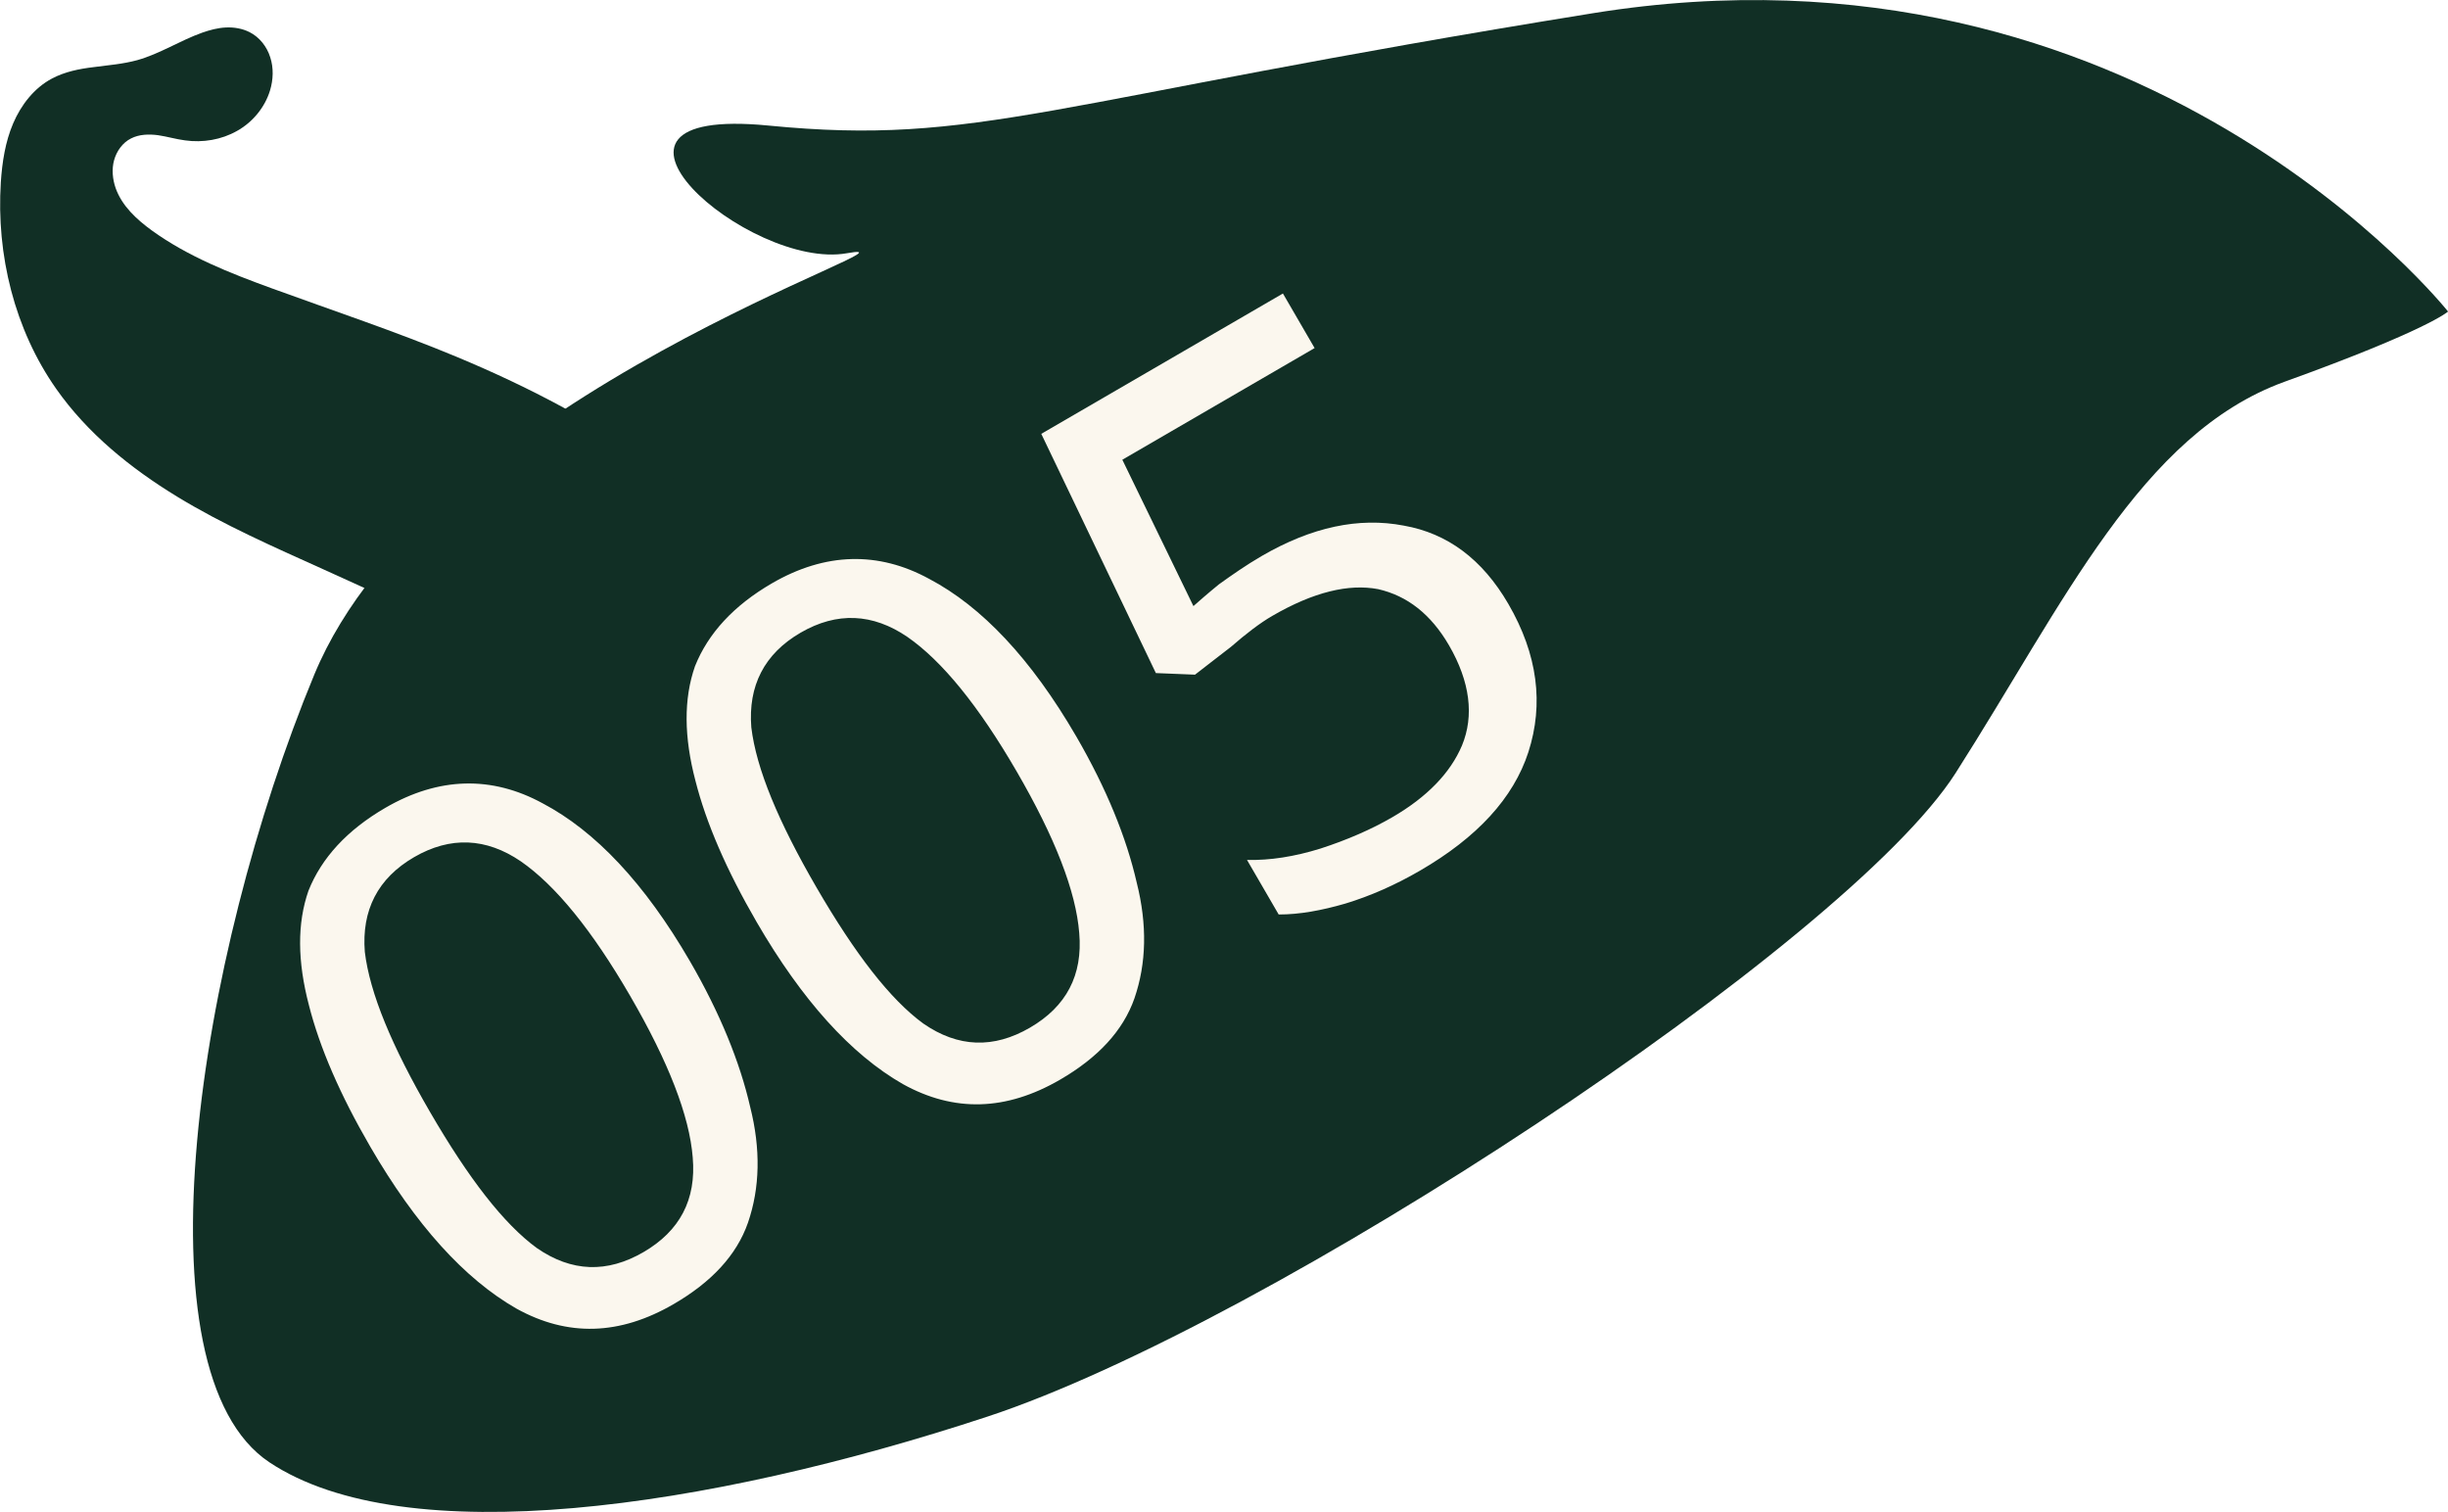
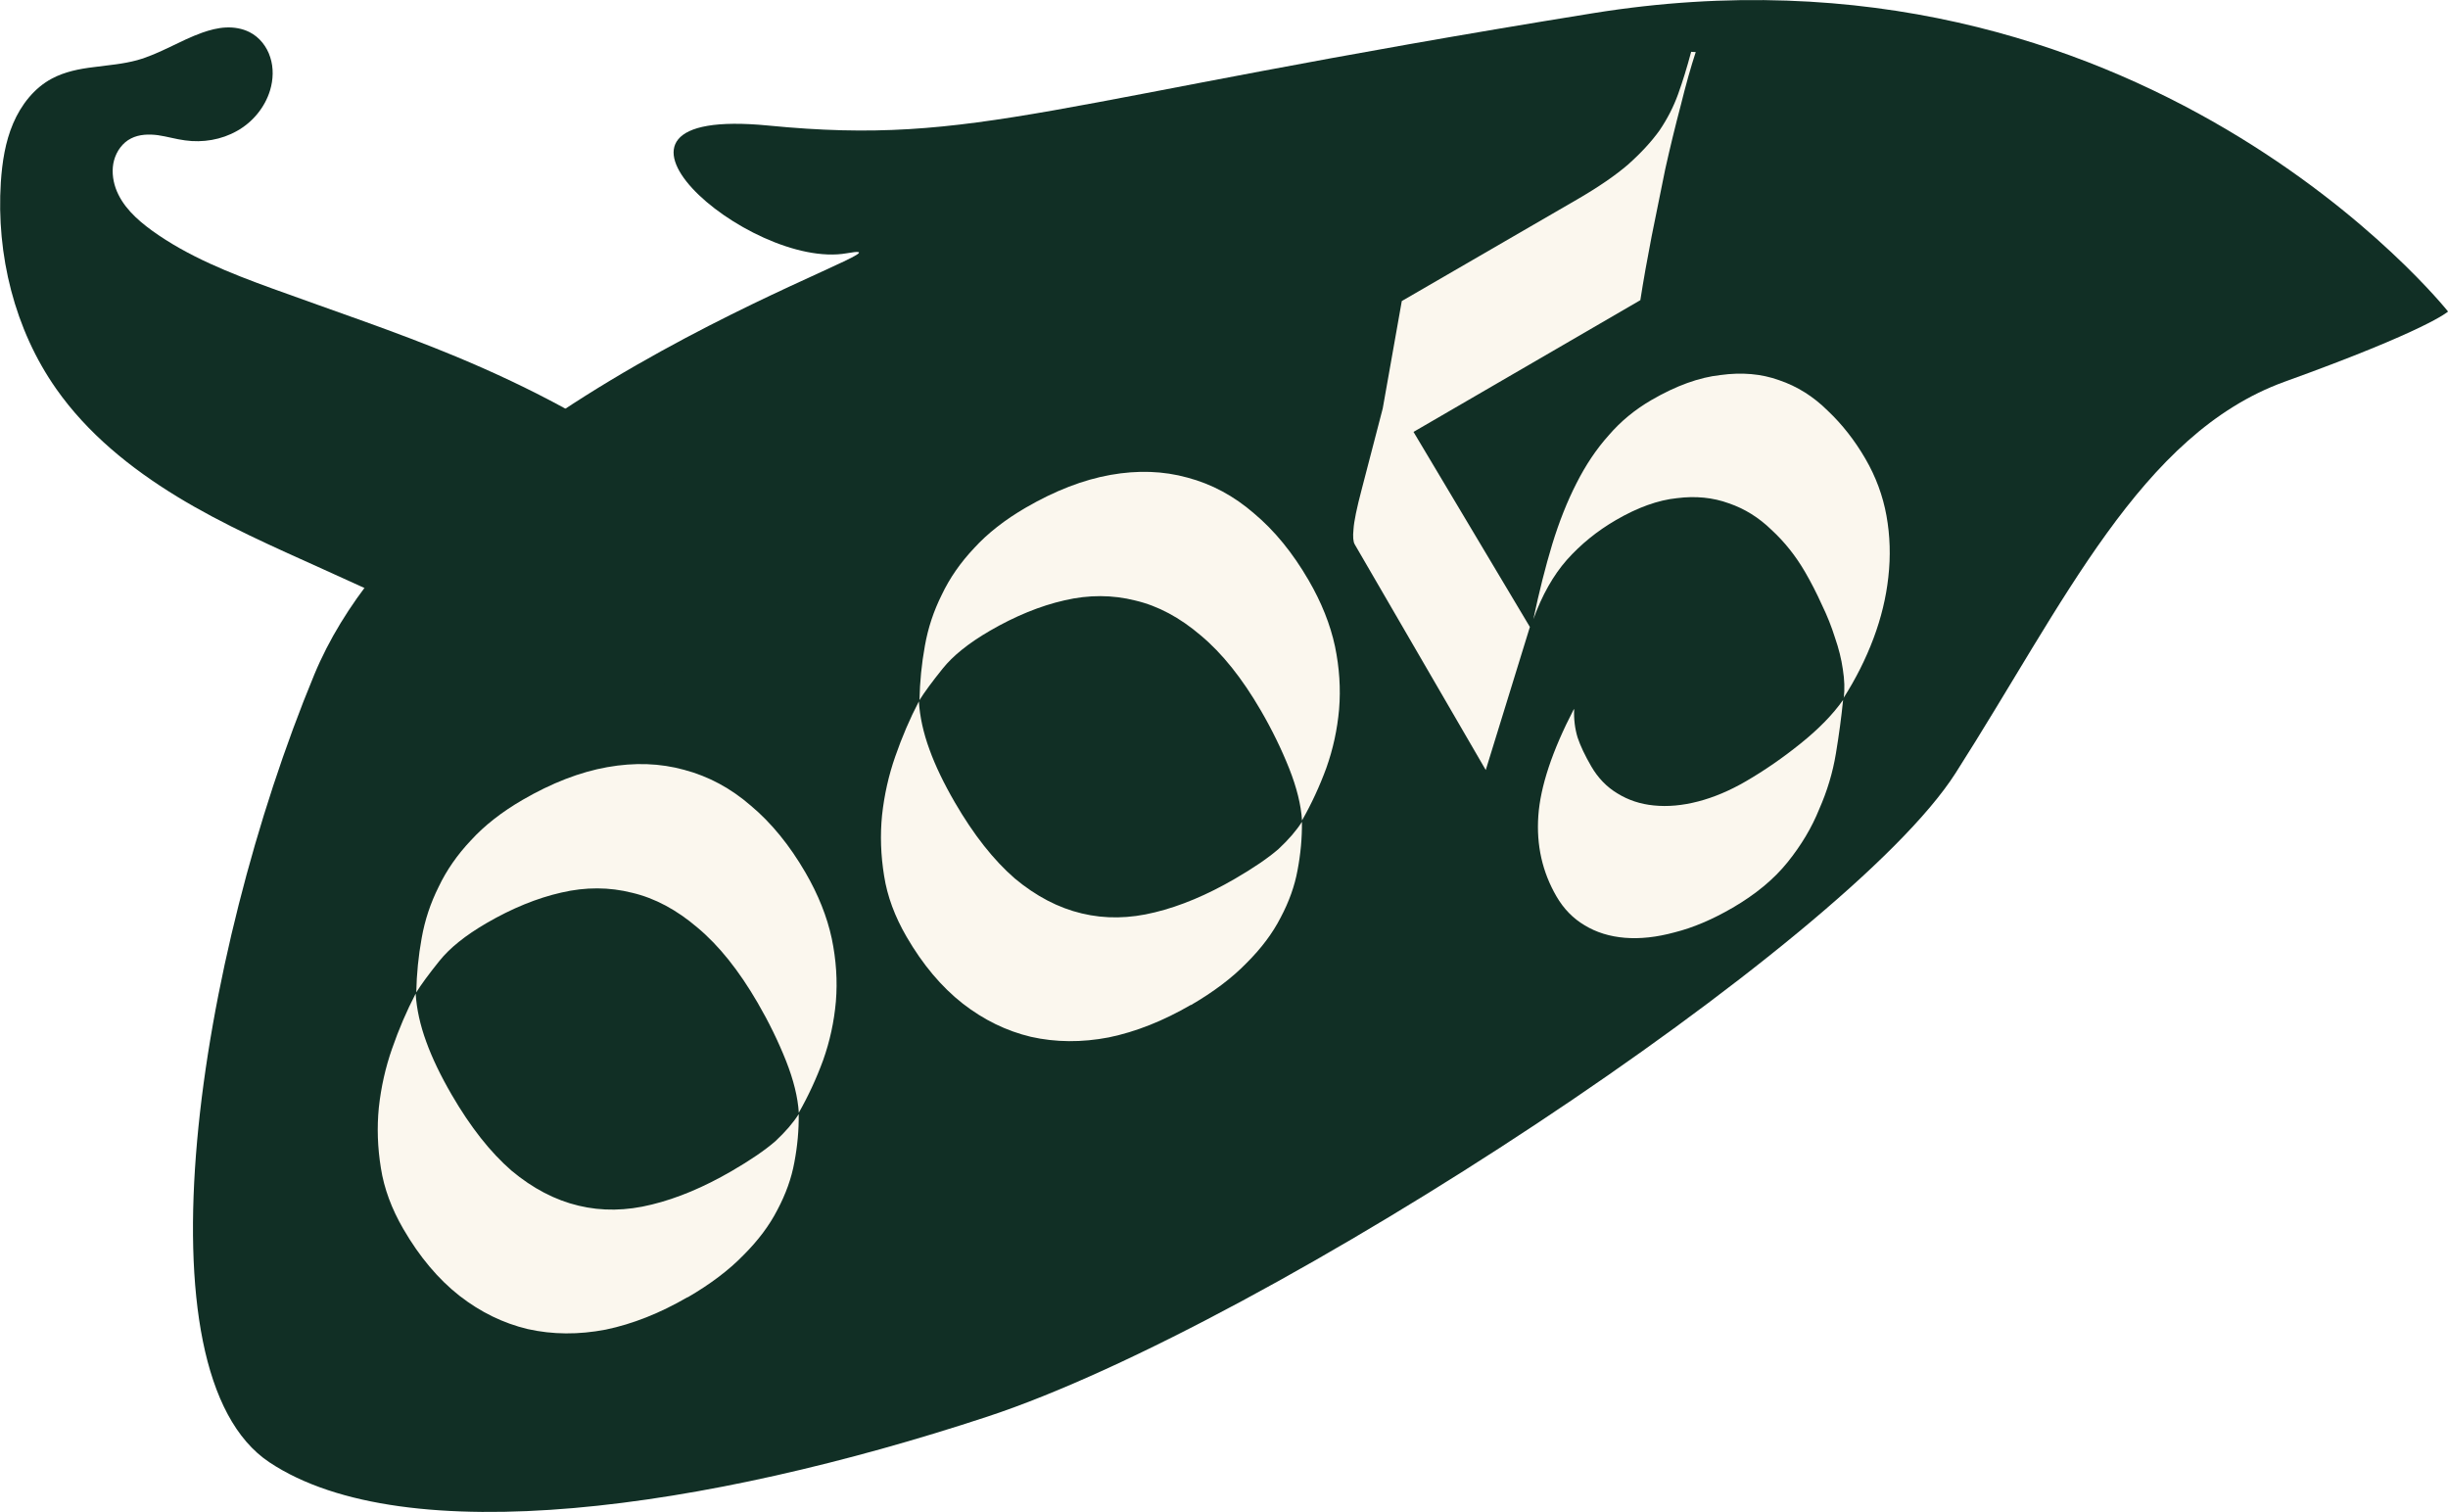
<svg xmlns="http://www.w3.org/2000/svg" width="12.73mm" height="7.861mm" viewBox="0 0 12.73 7.861" version="1.1" id="svg8">
  <defs id="defs2">
    </defs>
  <g id="layer1" transform="translate(-113.0767,-161.3861)">
    <path id="path74-1-8-8-8-0-7-9-2-9" d="m 125.807,163.006 c 0,0 -1.596,-2.012 -4.448,-1.551 -2.851,0.46 -3.192,0.691 -4.286,0.584 -1.094,-0.107 -0.1,0.754 0.407,0.664 0.507,-0.09 -2.159,0.718 -2.769,2.191 -0.61,1.472 -0.937,3.628 -0.233,4.096 0.705,0.468 2.269,0.245 3.734,-0.238 1.465,-0.483 4.469,-2.461 5.034,-3.346 0.565,-0.885 0.963,-1.764 1.711,-2.035 0.749,-0.27 0.85,-0.365 0.85,-0.365 z" style="fill:#112f25;fill-opacity:1;stroke:none;stroke-width:0.273px;stroke-linecap:butt;stroke-linejoin:miter;stroke-opacity:1" />
    <path id="path1371-5-2-3-1-8-9-7-1-9" d="m 116.315,165.094 c -0.514,-0.262 -1.034,-0.512 -1.56,-0.749 -0.257,-0.116 -0.517,-0.23 -0.758,-0.377 -0.241,-0.147 -0.466,-0.329 -0.628,-0.56 -0.217,-0.309 -0.312,-0.697 -0.288,-1.074 0.007,-0.105 0.023,-0.21 0.064,-0.306 0.041,-0.096 0.109,-0.184 0.201,-0.233 0.067,-0.036 0.143,-0.051 0.219,-0.06 0.075,-0.01 0.152,-0.016 0.225,-0.036 0.118,-0.033 0.223,-0.102 0.338,-0.143 0.04,-0.014 0.081,-0.025 0.123,-0.027 0.042,-0.002 0.085,0.005 0.123,0.024 0.052,0.026 0.091,0.076 0.108,0.131 0.018,0.055 0.016,0.116 -0.001,0.172 -0.027,0.089 -0.091,0.166 -0.172,0.211 -0.081,0.046 -0.178,0.062 -0.27,0.049 -0.047,-0.006 -0.093,-0.02 -0.141,-0.027 -0.047,-0.006 -0.097,-0.005 -0.14,0.017 -0.044,0.022 -0.075,0.066 -0.088,0.113 -0.013,0.047 -0.008,0.099 0.008,0.145 0.033,0.093 0.109,0.163 0.189,0.221 0.187,0.135 0.405,0.221 0.622,0.3 0.321,0.117 0.646,0.225 0.961,0.356 0.389,0.162 0.766,0.36 1.104,0.612 0.237,0.177 0.454,0.38 0.647,0.604 l -0.884,0.638 z" style="fill:#112f25;fill-opacity:1;stroke:none;stroke-width:0.265px;stroke-linecap:butt;stroke-linejoin:miter;stroke-opacity:1" />
-     <text xml:space="preserve" style="font-style:normal;font-variant:normal;font-weight:normal;font-stretch:normal;font-size:4.062px;line-height:0.758px;font-family:Respira;-inkscape-font-specification:Respira;font-variant-ligatures:normal;font-variant-caps:normal;font-variant-numeric:normal;font-feature-settings:normal;text-align:start;letter-spacing:0px;word-spacing:0px;writing-mode:lr-tb;text-anchor:start;fill:#fbf7ee;fill-opacity:1;stroke:none;stroke-width:0.056" x="15.206" y="203.924" id="text8537-8-1-9-8-2-7-6-8-0-0-0-6-3-8" transform="rotate(-30.14442)">
-       <tspan id="tspan8535-8-6-7-8-5-3-2-3-0-8-3-0-1-64" x="15.206" y="203.924" style="font-style:normal;font-variant:normal;font-weight:normal;font-stretch:normal;font-size:4.062px;font-family:Respira;-inkscape-font-specification:Respira;fill:#fbf7ee;fill-opacity:1;stroke-width:0.056">005</tspan>
-     </text>
+     <g aria-label="005" transform="rotate(-30.14442)" id="text8537-8-1-9-8-2-7-6-8-0-0-0-6-3-8" style="font-style:normal;font-variant:normal;font-weight:normal;font-stretch:normal;font-size:4.062px;line-height:0.758px;font-family:Respira;-inkscape-font-specification:Respira;font-variant-ligatures:normal;font-variant-caps:normal;font-variant-numeric:normal;font-feature-settings:normal;text-align:start;letter-spacing:0px;word-spacing:0px;writing-mode:lr-tb;text-anchor:start;fill:#fbf7ee;fill-opacity:1;stroke:none;stroke-width:0.056">
+       <path d="m 17,201.307 q 0.264,0 0.467,0.074 0.203,0.074 0.339,0.213 0.139,0.139 0.206,0.335 0.071,0.196 0.071,0.443 0,0.2 -0.054,0.366 -0.054,0.162 -0.146,0.294 -0.091,0.129 -0.21,0.23 -0.118,0.098 -0.247,0.173 0.054,-0.108 0.078,-0.267 0.024,-0.162 0.024,-0.335 0,-0.291 -0.074,-0.494 -0.071,-0.203 -0.203,-0.328 -0.132,-0.129 -0.318,-0.186 -0.186,-0.058 -0.416,-0.058 -0.19,0 -0.311,0.047 -0.122,0.047 -0.186,0.081 0.074,-0.122 0.166,-0.23 0.091,-0.108 0.21,-0.186 0.118,-0.081 0.267,-0.125 0.149,-0.047 0.339,-0.047 z m -0.555,2.667 q -0.25,0 -0.454,-0.068 -0.203,-0.071 -0.349,-0.206 -0.142,-0.135 -0.22,-0.328 -0.078,-0.196 -0.078,-0.447 0,-0.183 0.058,-0.332 0.058,-0.152 0.149,-0.278 0.095,-0.129 0.213,-0.23 0.122,-0.105 0.25,-0.186 -0.054,0.108 -0.078,0.244 -0.024,0.132 -0.024,0.305 0,0.291 0.071,0.498 0.074,0.203 0.21,0.332 0.135,0.129 0.332,0.186 0.196,0.058 0.447,0.058 0.169,0 0.274,-0.02 0.105,-0.024 0.176,-0.061 -0.061,0.108 -0.146,0.206 -0.081,0.095 -0.2,0.169 -0.115,0.074 -0.271,0.115 -0.156,0.044 -0.362,0.044 z" style="font-style:normal;font-variant:normal;font-weight:normal;font-stretch:normal;font-size:4.062px;font-family:Respira;-inkscape-font-specification:Respira;fill:#fbf7ee;fill-opacity:1;stroke-width:0.056" id="path837" />
+       <path d="m 20.026,201.307 q 0.264,0 0.467,0.074 0.203,0.074 0.339,0.213 0.139,0.139 0.206,0.335 0.071,0.196 0.071,0.443 0,0.2 -0.054,0.366 -0.054,0.162 -0.146,0.294 -0.091,0.129 -0.21,0.23 -0.118,0.098 -0.247,0.173 0.054,-0.108 0.078,-0.267 0.024,-0.162 0.024,-0.335 0,-0.291 -0.074,-0.494 -0.071,-0.203 -0.203,-0.328 -0.132,-0.129 -0.318,-0.186 -0.186,-0.058 -0.416,-0.058 -0.19,0 -0.311,0.047 -0.122,0.047 -0.186,0.081 0.074,-0.122 0.166,-0.23 0.091,-0.108 0.21,-0.186 0.118,-0.081 0.267,-0.125 0.149,-0.047 0.339,-0.047 z m -0.555,2.667 q -0.25,0 -0.454,-0.068 -0.203,-0.071 -0.349,-0.206 -0.142,-0.135 -0.22,-0.328 -0.078,-0.196 -0.078,-0.447 0,-0.183 0.058,-0.332 0.058,-0.152 0.149,-0.278 0.095,-0.129 0.213,-0.23 0.122,-0.105 0.25,-0.186 -0.054,0.108 -0.078,0.244 -0.024,0.132 -0.024,0.305 0,0.291 0.071,0.498 0.074,0.203 0.21,0.332 0.135,0.129 0.332,0.186 0.196,0.058 0.447,0.058 0.169,0 0.274,-0.02 0.105,-0.024 0.176,-0.061 -0.061,0.108 -0.146,0.206 -0.081,0.095 -0.2,0.169 -0.115,0.074 -0.271,0.115 -0.156,0.044 -0.362,0.044 z" style="font-style:normal;font-variant:normal;font-weight:normal;font-stretch:normal;font-size:4.062px;font-family:Respira;-inkscape-font-specification:Respira;fill:#fbf7ee;fill-opacity:1;stroke-width:0.056" id="path839" />
+       <path d="m 23.313,201.361 q 0.19,0 0.318,-0.024 0.132,-0.027 0.23,-0.071 0.098,-0.047 0.179,-0.115 0.081,-0.068 0.169,-0.156 l 0.02,0.013 q -0.091,0.081 -0.206,0.2 -0.115,0.115 -0.237,0.247 -0.118,0.132 -0.237,0.267 -0.118,0.135 -0.217,0.257 h -1.364 l 0.014,1.181 -0.572,0.528 v -1.357 q 0,-0.024 0.034,-0.071 0.034,-0.051 0.142,-0.159 l 0.305,-0.308 0.366,-0.433 z m -0.105,2.938 q 0.041,-0.054 0.071,-0.132 0.03,-0.074 0.047,-0.162 0.02,-0.088 0.027,-0.183 0.01,-0.098 0.01,-0.19 0,-0.146 -0.041,-0.278 -0.037,-0.132 -0.122,-0.23 -0.085,-0.102 -0.22,-0.159 -0.135,-0.061 -0.332,-0.061 -0.169,0 -0.325,0.051 -0.152,0.051 -0.305,0.179 0.146,-0.162 0.281,-0.288 0.135,-0.125 0.267,-0.21 0.135,-0.088 0.271,-0.132 0.135,-0.047 0.284,-0.047 0.223,0 0.376,0.068 0.156,0.064 0.25,0.176 0.098,0.112 0.139,0.264 0.044,0.149 0.044,0.315 0,0.162 -0.054,0.311 -0.054,0.149 -0.152,0.281 -0.095,0.129 -0.227,0.237 -0.132,0.108 -0.291,0.19 z m -1.242,-0.653 q -0.041,0.064 -0.058,0.135 -0.014,0.068 -0.014,0.166 0,0.105 0.047,0.19 0.047,0.088 0.132,0.149 0.088,0.064 0.21,0.098 0.122,0.034 0.267,0.034 0.169,0 0.345,-0.027 0.179,-0.027 0.305,-0.085 -0.078,0.108 -0.173,0.223 -0.095,0.115 -0.22,0.206 -0.122,0.095 -0.281,0.156 -0.159,0.061 -0.366,0.061 -0.183,0 -0.325,-0.041 -0.139,-0.037 -0.237,-0.105 -0.098,-0.068 -0.149,-0.162 -0.051,-0.091 -0.051,-0.203 0,-0.22 0.129,-0.41 0.129,-0.19 0.437,-0.386 z" style="font-style:normal;font-variant:normal;font-weight:normal;font-stretch:normal;font-size:4.062px;font-family:Respira;-inkscape-font-specification:Respira;fill:#fbf7ee;fill-opacity:1;stroke-width:0.056" id="path841" />
+     </g>
  </g>
</svg>
